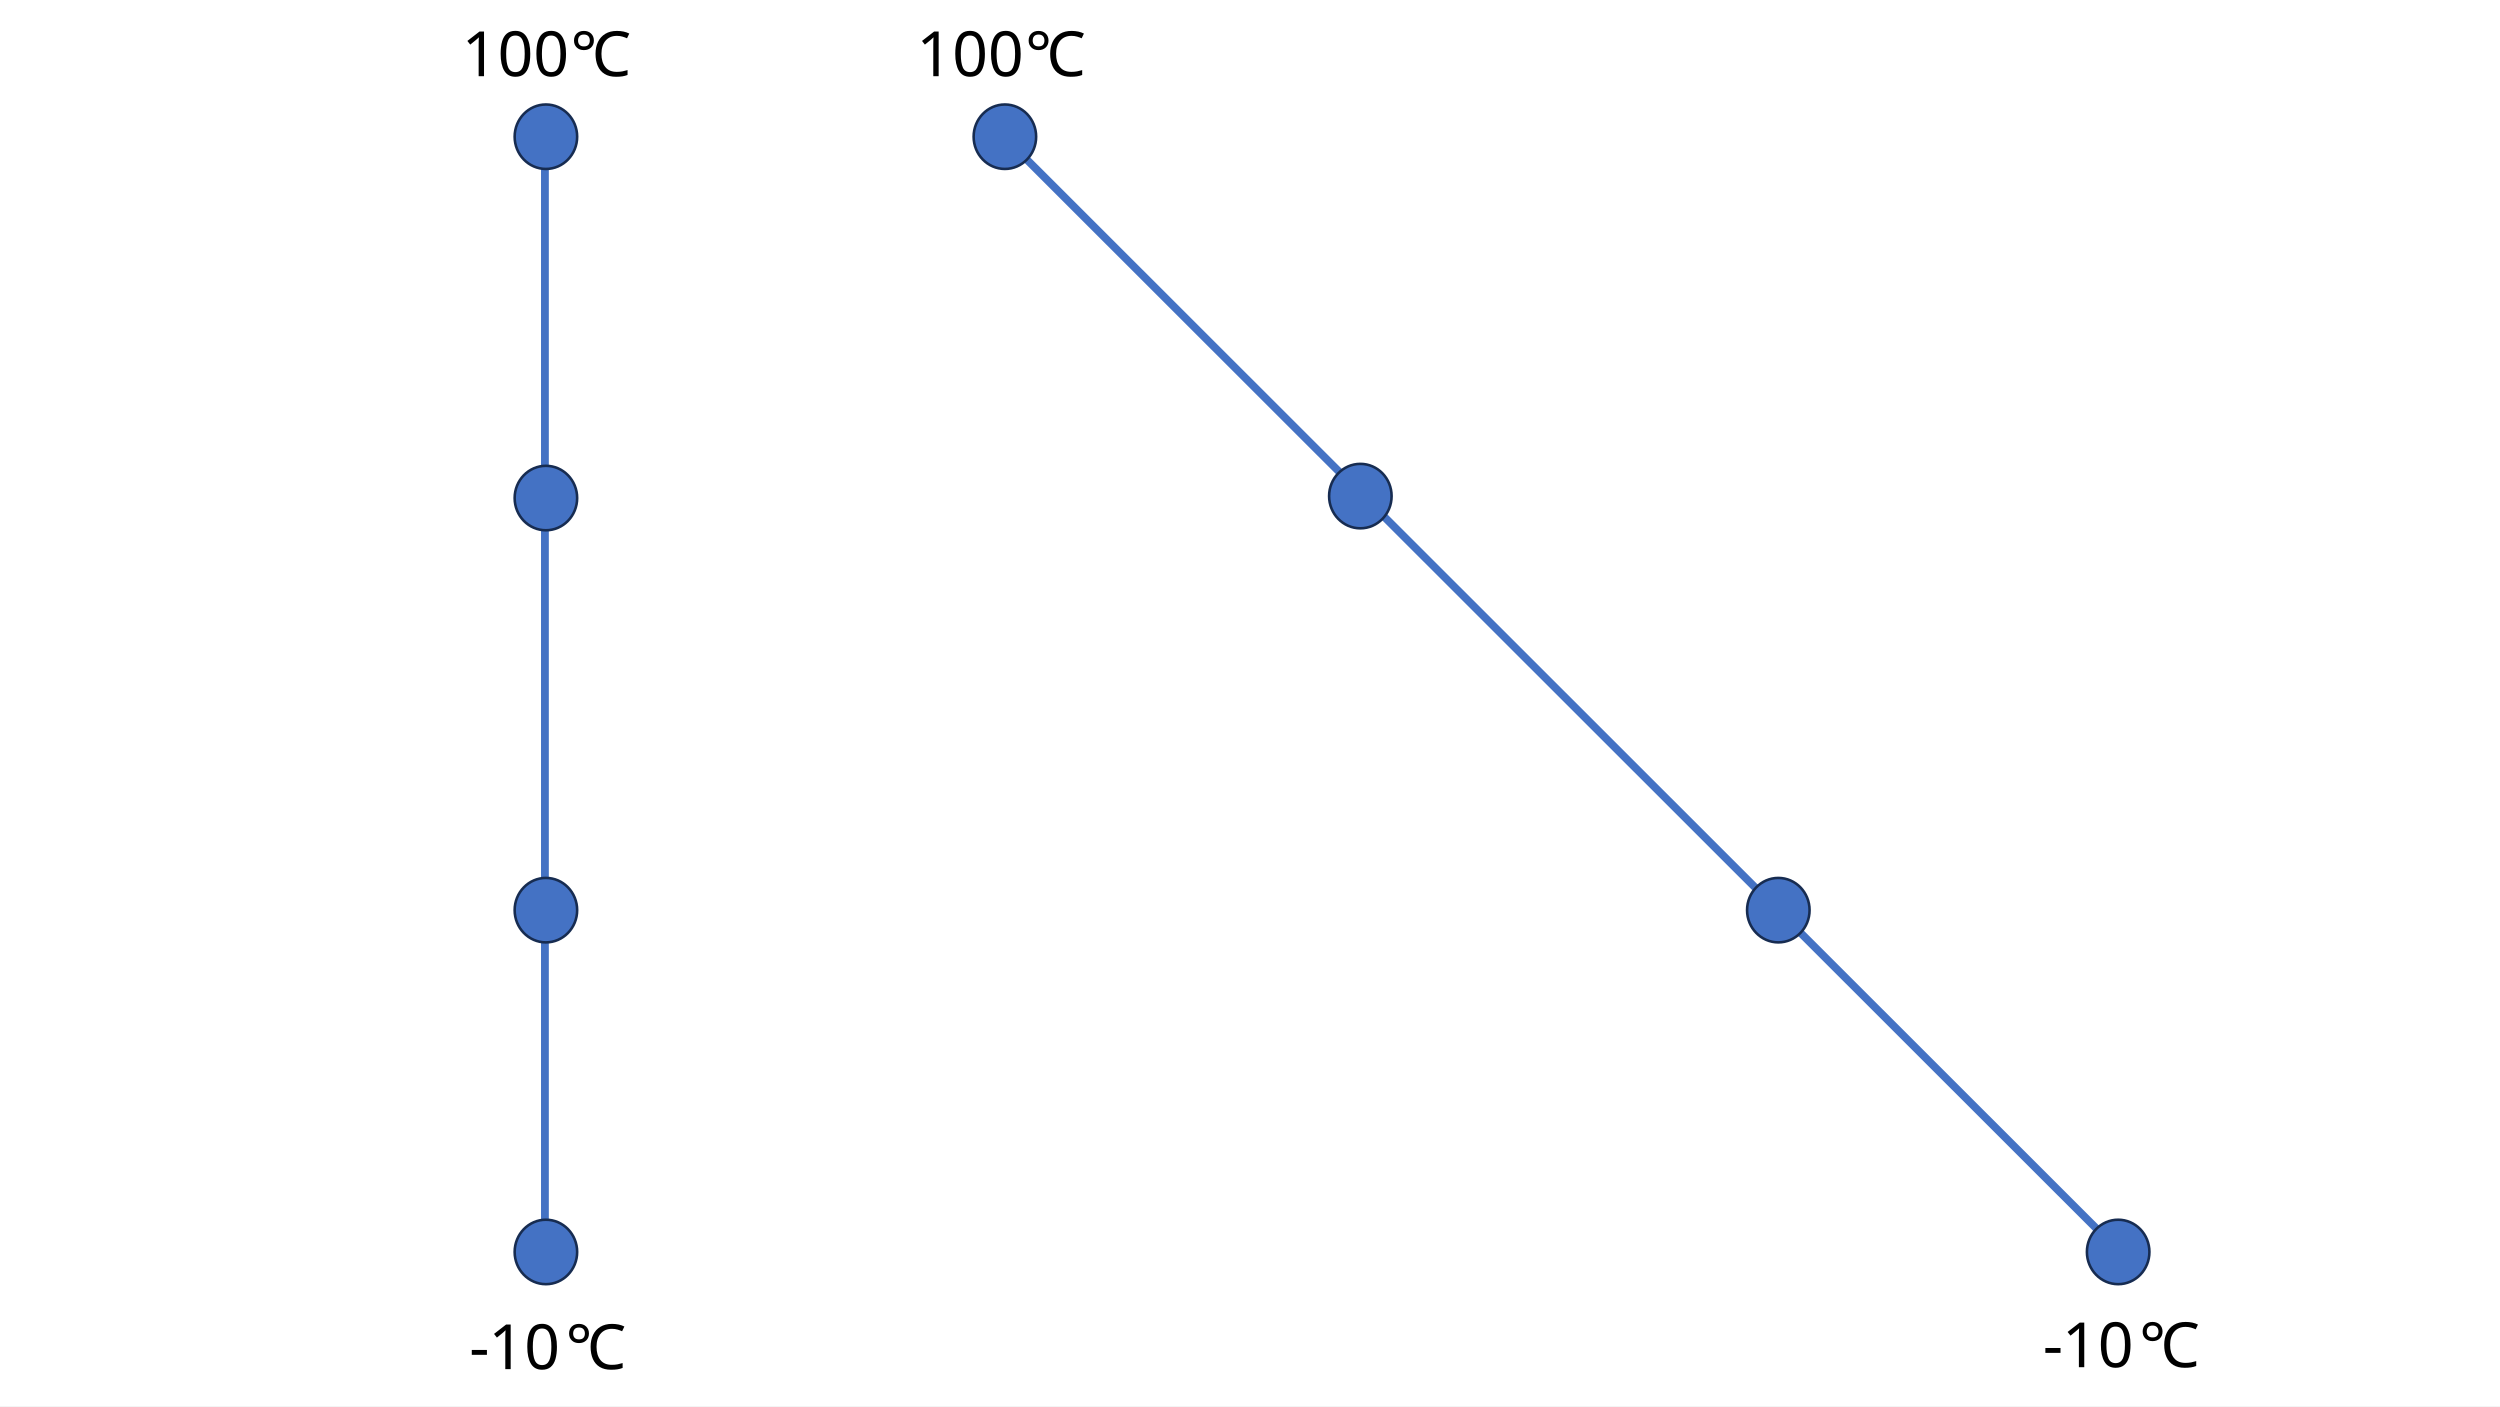
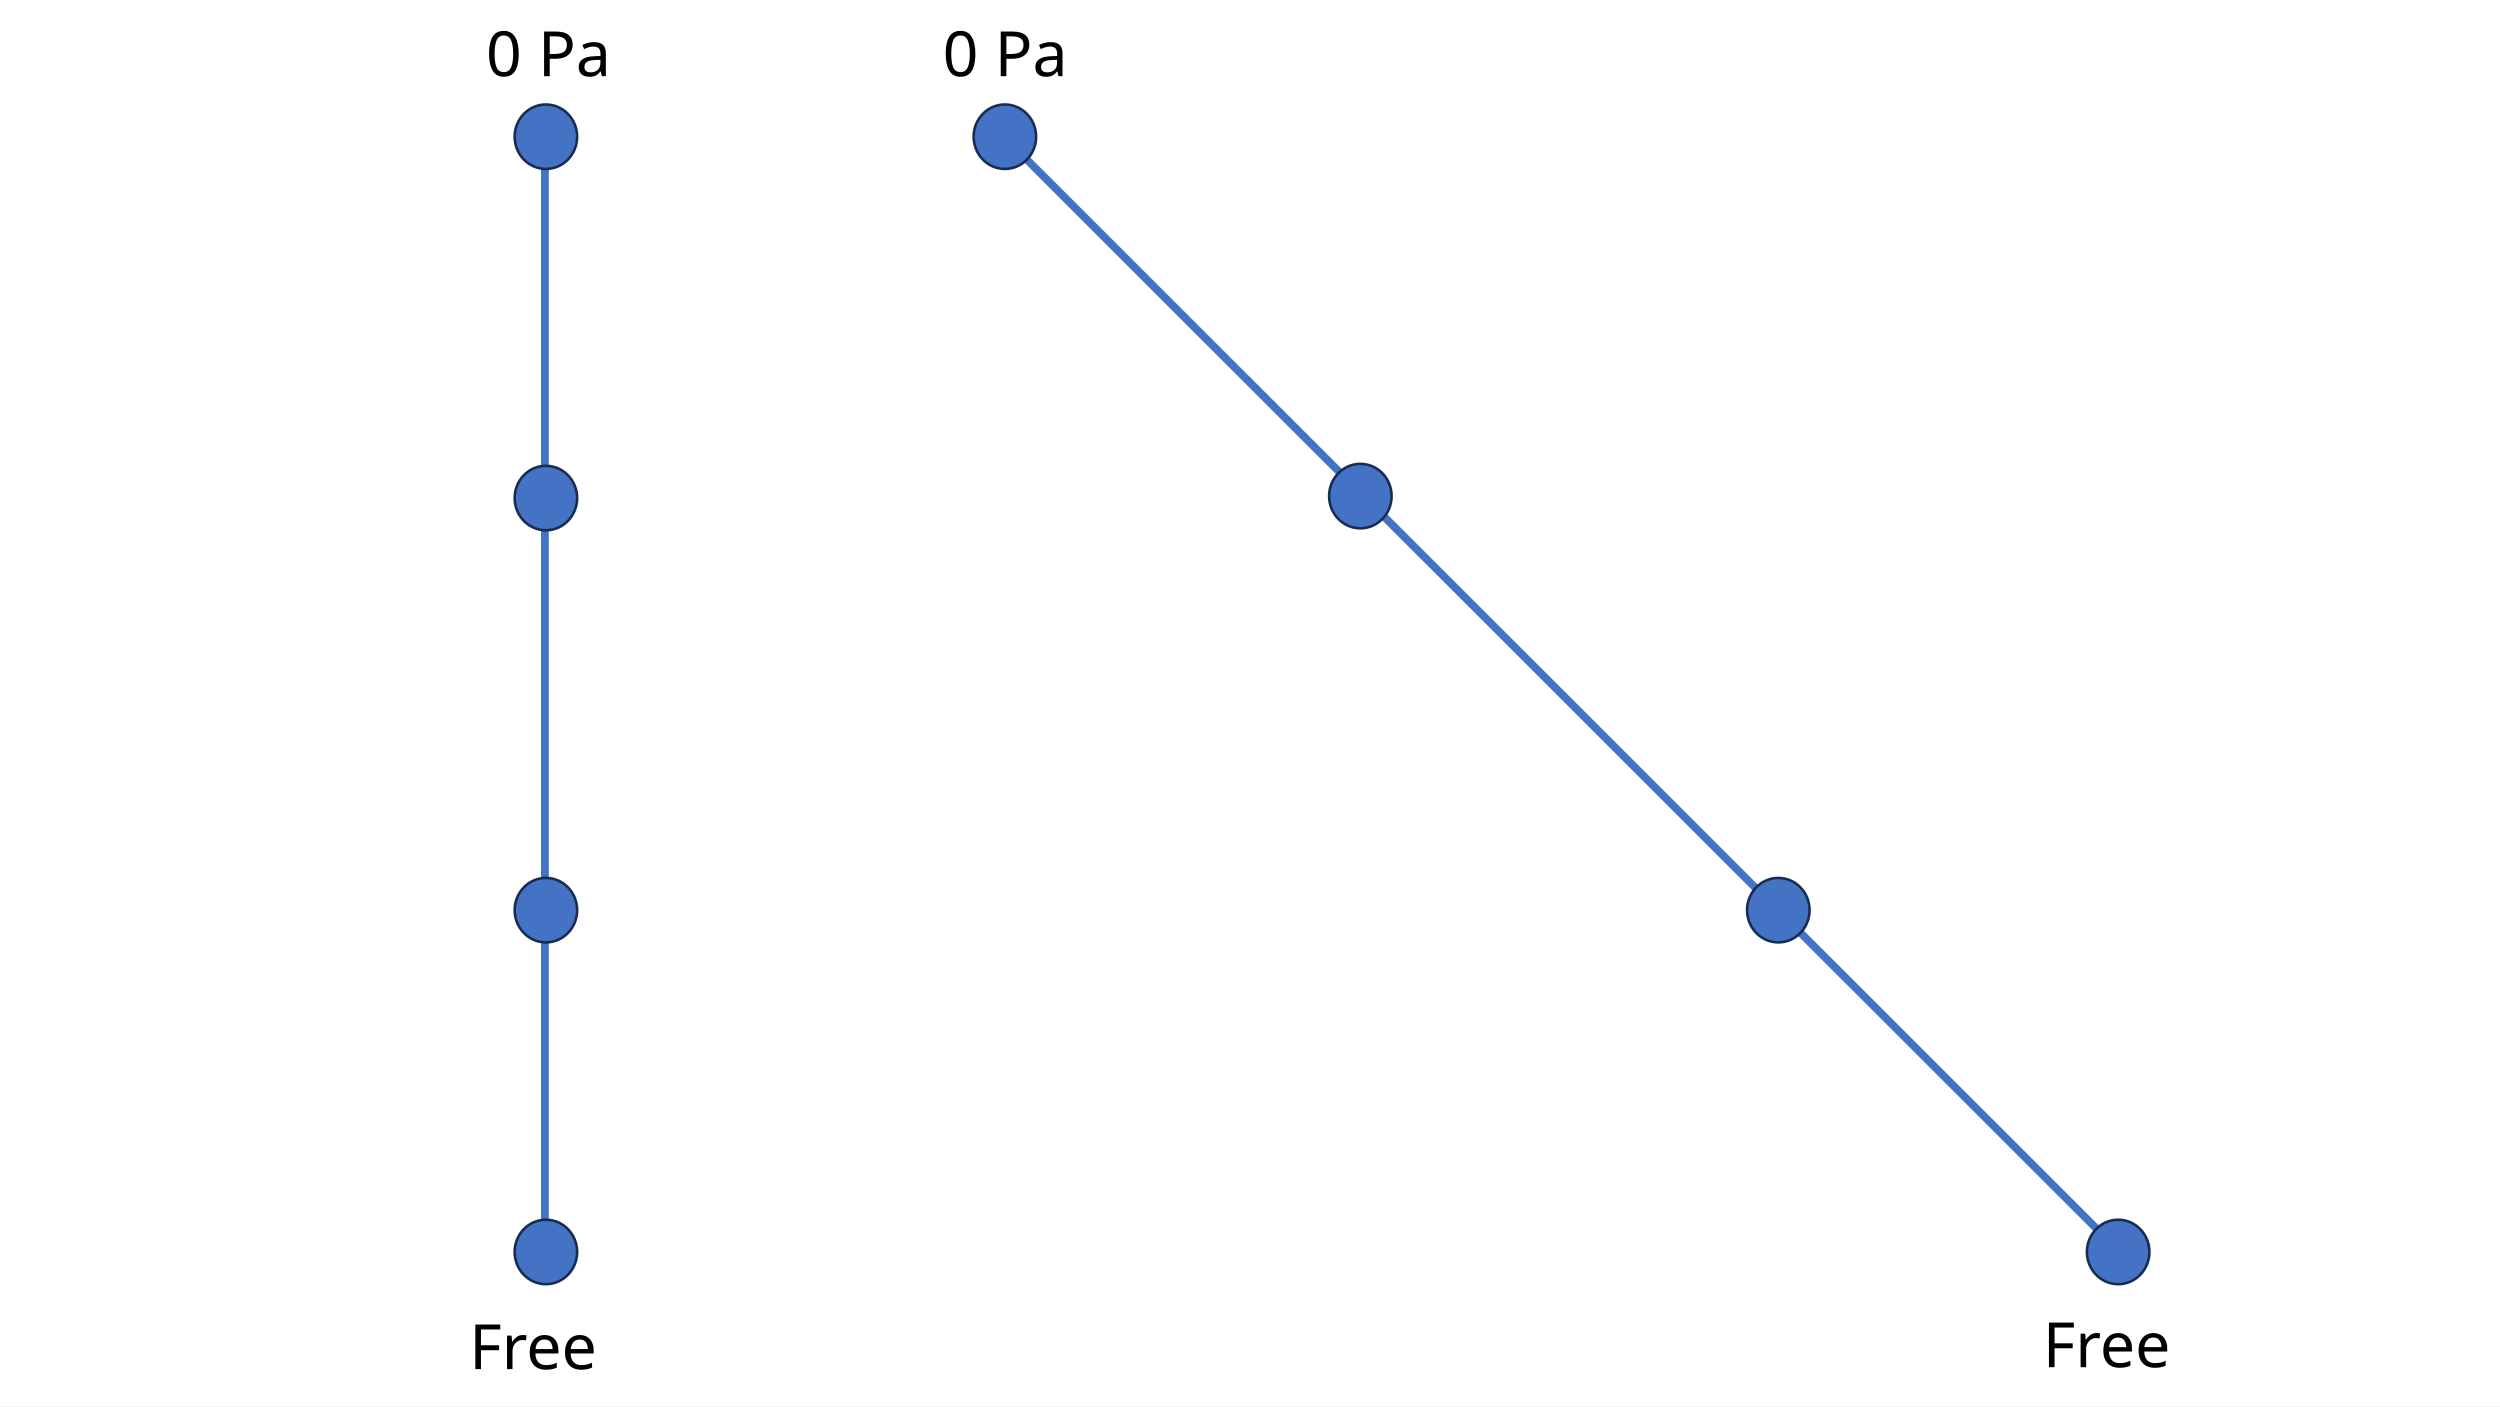
<svg xmlns="http://www.w3.org/2000/svg" width="1280" height="720" overflow="hidden">
  <g>
    <rect x="0" y="0" width="1280" height="720" fill="#FFFFFF" />
    <path d="M279 69 279 639.839" stroke="#4472C4" stroke-width="4" stroke-miterlimit="8" fill="none" fill-rule="evenodd" />
    <path d="M263.5 255C263.5 245.887 270.664 238.5 279.5 238.5 288.337 238.5 295.5 245.887 295.5 255 295.5 264.113 288.337 271.5 279.5 271.5 270.664 271.5 263.5 264.113 263.5 255Z" stroke="#172C51" stroke-width="1.333" stroke-miterlimit="8" fill="#4472C4" fill-rule="evenodd" />
    <path d="M263.5 70C263.5 60.887 270.664 53.5 279.5 53.5 288.337 53.5 295.5 60.887 295.5 70 295.5 79.113 288.337 86.5 279.5 86.5 270.664 86.5 263.5 79.113 263.5 70Z" stroke="#172C51" stroke-width="1.333" stroke-miterlimit="8" fill="#4472C4" fill-rule="evenodd" />
    <path d="M263.5 641C263.5 631.887 270.664 624.5 279.5 624.5 288.337 624.5 295.5 631.887 295.5 641 295.5 650.113 288.337 657.5 279.5 657.5 270.664 657.5 263.5 650.113 263.5 641Z" stroke="#172C51" stroke-width="1.333" stroke-miterlimit="8" fill="#4472C4" fill-rule="evenodd" />
    <path d="M263.5 466C263.5 456.887 270.664 449.5 279.5 449.5 288.337 449.5 295.5 456.887 295.5 466 295.5 475.113 288.337 482.5 279.5 482.5 270.664 482.5 263.5 475.113 263.5 466Z" stroke="#172C51" stroke-width="1.333" stroke-miterlimit="8" fill="#4472C4" fill-rule="evenodd" />
-     <text font-family="Calibri,Calibri_MSFontService,sans-serif" font-weight="400" font-size="32" transform="translate(236.458 39)">100</text>
-     <text font-family="Calibri,Calibri_MSFontService,sans-serif" font-weight="400" font-size="32" transform="translate(292.124 39)">°</text>
-     <text font-family="Calibri,Calibri_MSFontService,sans-serif" font-weight="400" font-size="32" transform="translate(302.958 39)">C</text>
-     <text font-family="Calibri,Calibri_MSFontService,sans-serif" font-weight="400" font-size="32" transform="translate(240.272 701)">-</text>
-     <text font-family="Calibri,Calibri_MSFontService,sans-serif" font-weight="400" font-size="32" transform="translate(250.106 701)">10</text>
-     <text font-family="Calibri,Calibri_MSFontService,sans-serif" font-weight="400" font-size="32" transform="translate(289.606 701)">°</text>
-     <text font-family="Calibri,Calibri_MSFontService,sans-serif" font-weight="400" font-size="32" transform="translate(300.439 701)">C</text>
+     <text font-family="Calibri,Calibri_MSFontService,sans-serif" font-weight="400" font-size="32" transform="translate(248.845 39)">0 Pa</text>
+     <text font-family="Calibri,Calibri_MSFontService,sans-serif" font-weight="400" font-size="32" transform="translate(240.272 701)">Free</text>
    <path d="M513 69 1084.2 639.839" stroke="#4472C4" stroke-width="4" stroke-miterlimit="8" fill="none" fill-rule="evenodd" />
    <path d="M680.5 254C680.5 244.887 687.664 237.5 696.5 237.5 705.337 237.5 712.5 244.887 712.5 254 712.5 263.113 705.337 270.5 696.5 270.5 687.664 270.5 680.5 263.113 680.5 254Z" stroke="#172C51" stroke-width="1.333" stroke-miterlimit="8" fill="#4472C4" fill-rule="evenodd" />
    <path d="M498.5 70C498.5 60.887 505.664 53.5 514.5 53.5 523.337 53.5 530.5 60.887 530.5 70 530.5 79.113 523.337 86.5 514.5 86.5 505.664 86.5 498.5 79.113 498.5 70Z" stroke="#172C51" stroke-width="1.333" stroke-miterlimit="8" fill="#4472C4" fill-rule="evenodd" />
    <path d="M1068.5 641C1068.5 631.887 1075.66 624.5 1084.5 624.5 1093.34 624.5 1100.5 631.887 1100.5 641 1100.5 650.113 1093.34 657.5 1084.5 657.5 1075.66 657.5 1068.5 650.113 1068.5 641Z" stroke="#172C51" stroke-width="1.333" stroke-miterlimit="8" fill="#4472C4" fill-rule="evenodd" />
    <path d="M894.5 466C894.5 456.887 901.664 449.5 910.5 449.5 919.337 449.5 926.5 456.887 926.5 466 926.5 475.113 919.337 482.5 910.5 482.5 901.664 482.5 894.5 475.113 894.5 466Z" stroke="#172C51" stroke-width="1.333" stroke-miterlimit="8" fill="#4472C4" fill-rule="evenodd" />
-     <text font-family="Calibri,Calibri_MSFontService,sans-serif" font-weight="400" font-size="32" transform="translate(469.232 39)">100</text>
-     <text font-family="Calibri,Calibri_MSFontService,sans-serif" font-weight="400" font-size="32" transform="translate(524.899 39)">°</text>
-     <text font-family="Calibri,Calibri_MSFontService,sans-serif" font-weight="400" font-size="32" transform="translate(535.732 39)">C</text>
-     <text font-family="Calibri,Calibri_MSFontService,sans-serif" font-weight="400" font-size="32" transform="translate(1045.95 700)">-</text>
-     <text font-family="Calibri,Calibri_MSFontService,sans-serif" font-weight="400" font-size="32" transform="translate(1055.78 700)">10</text>
-     <text font-family="Calibri,Calibri_MSFontService,sans-serif" font-weight="400" font-size="32" transform="translate(1095.28 700)">°</text>
-     <text font-family="Calibri,Calibri_MSFontService,sans-serif" font-weight="400" font-size="32" transform="translate(1106.12 700)">C</text>
+     <text font-family="Calibri,Calibri_MSFontService,sans-serif" font-weight="400" font-size="32" transform="translate(482.651 39)">0 Pa</text>
+     <text font-family="Calibri,Calibri_MSFontService,sans-serif" font-weight="400" font-size="32" transform="translate(1045.95 700)">Free</text>
  </g>
</svg>
